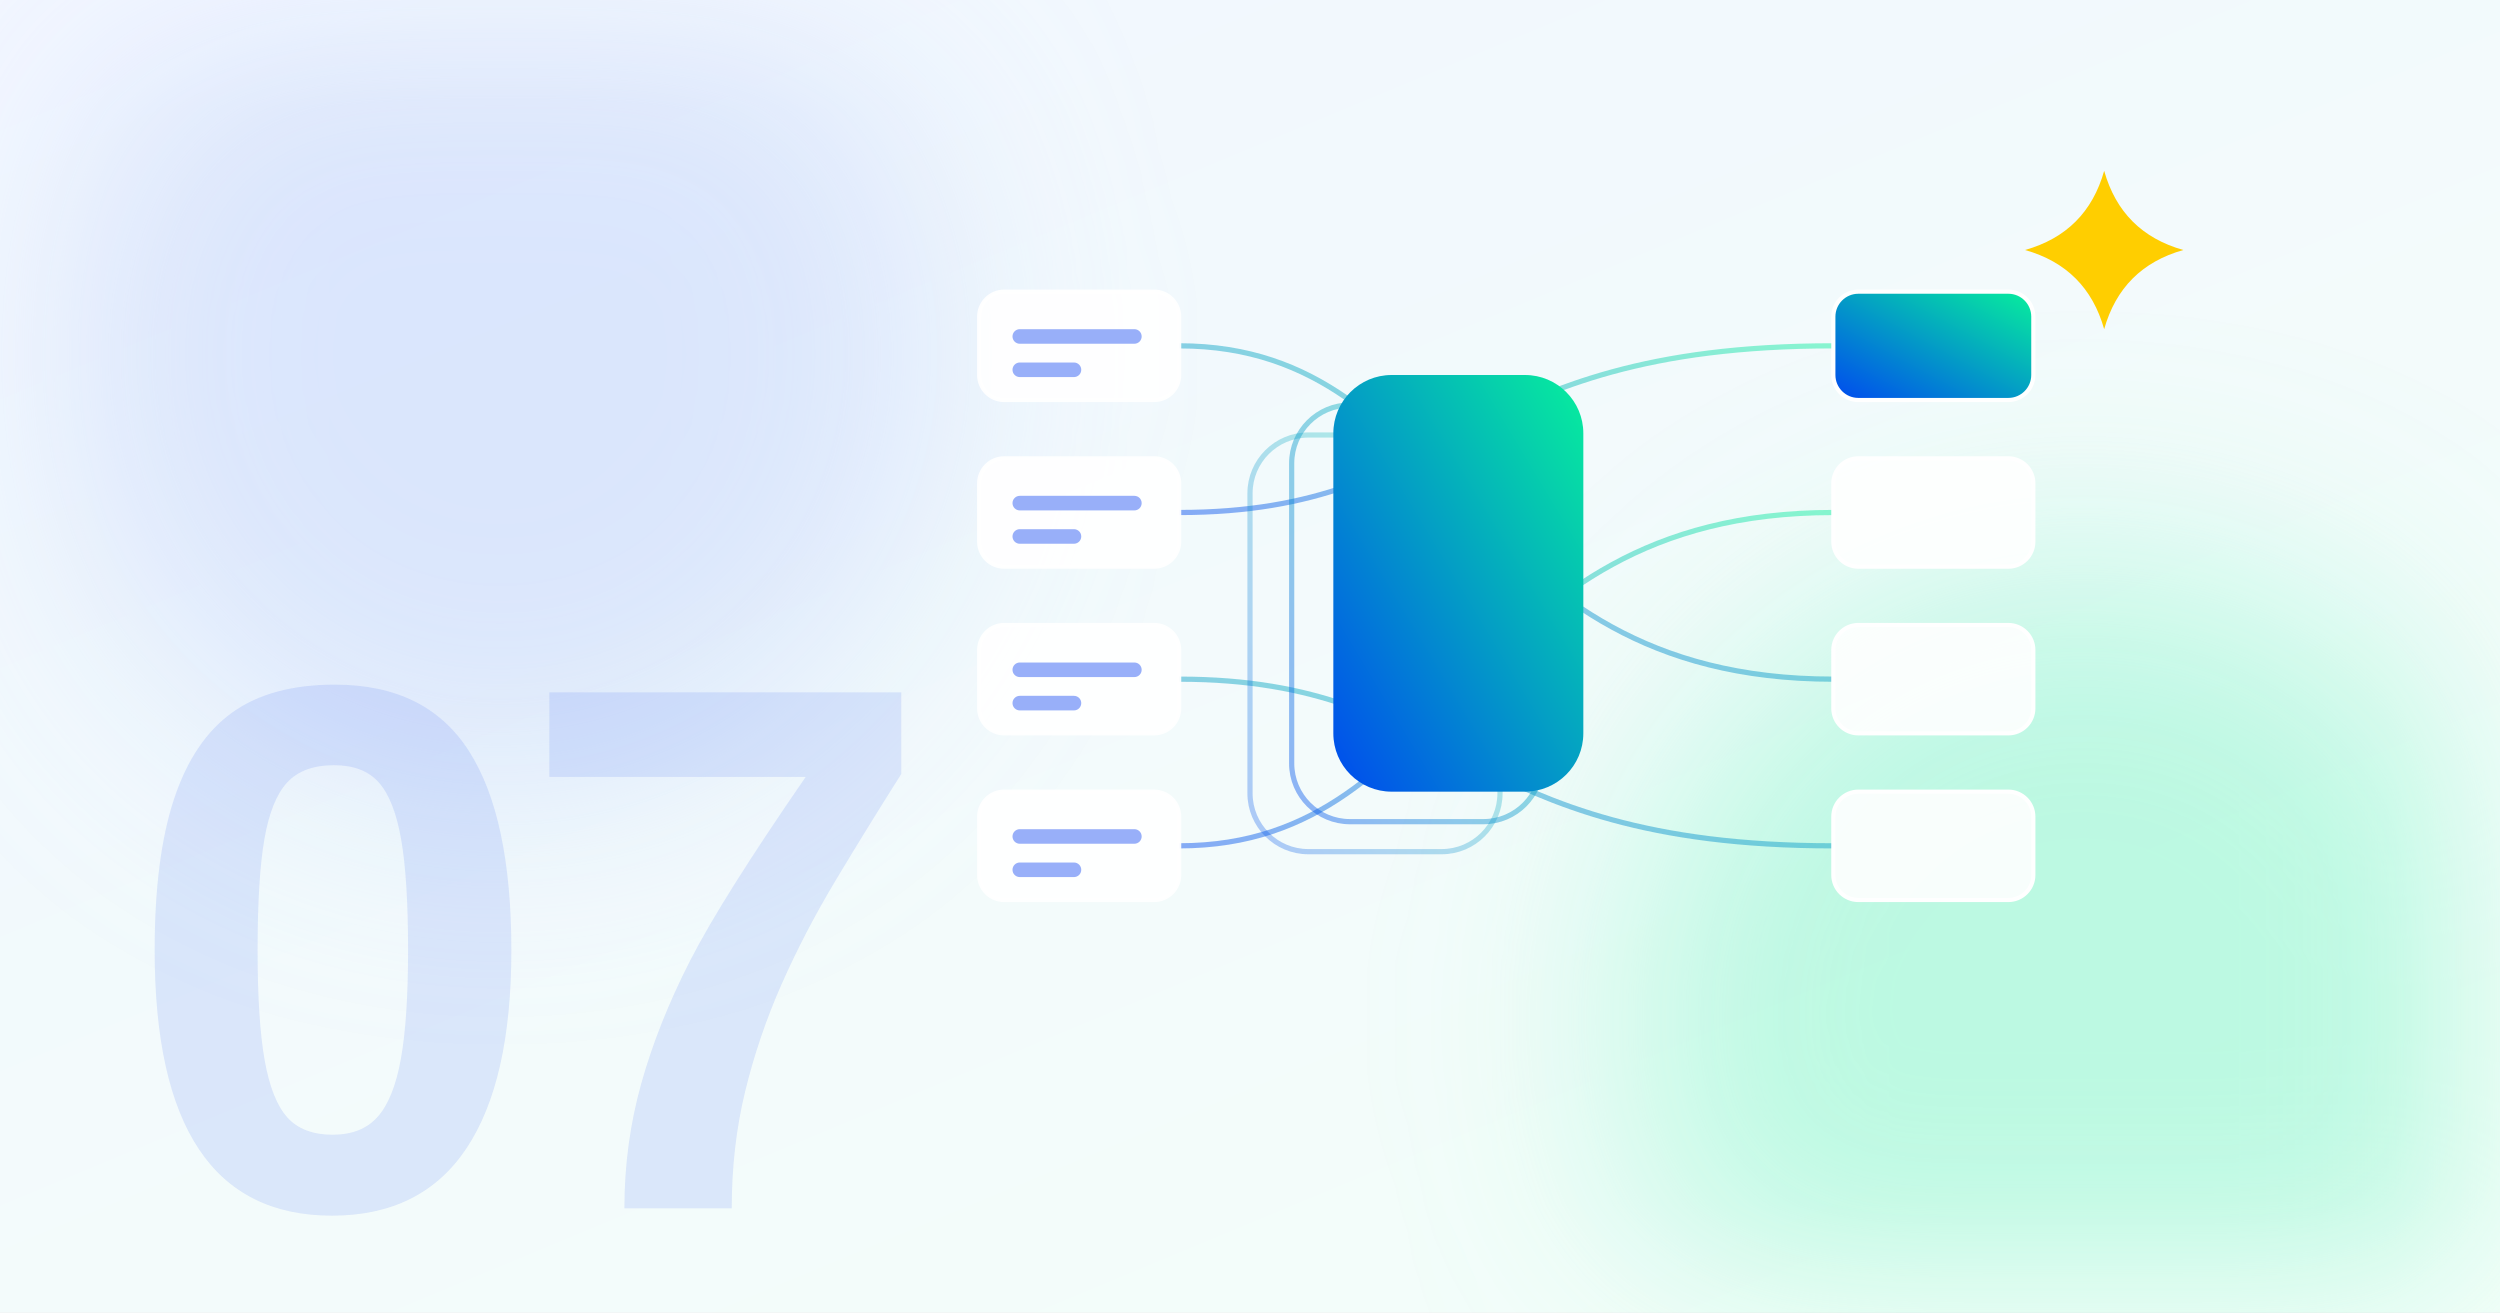
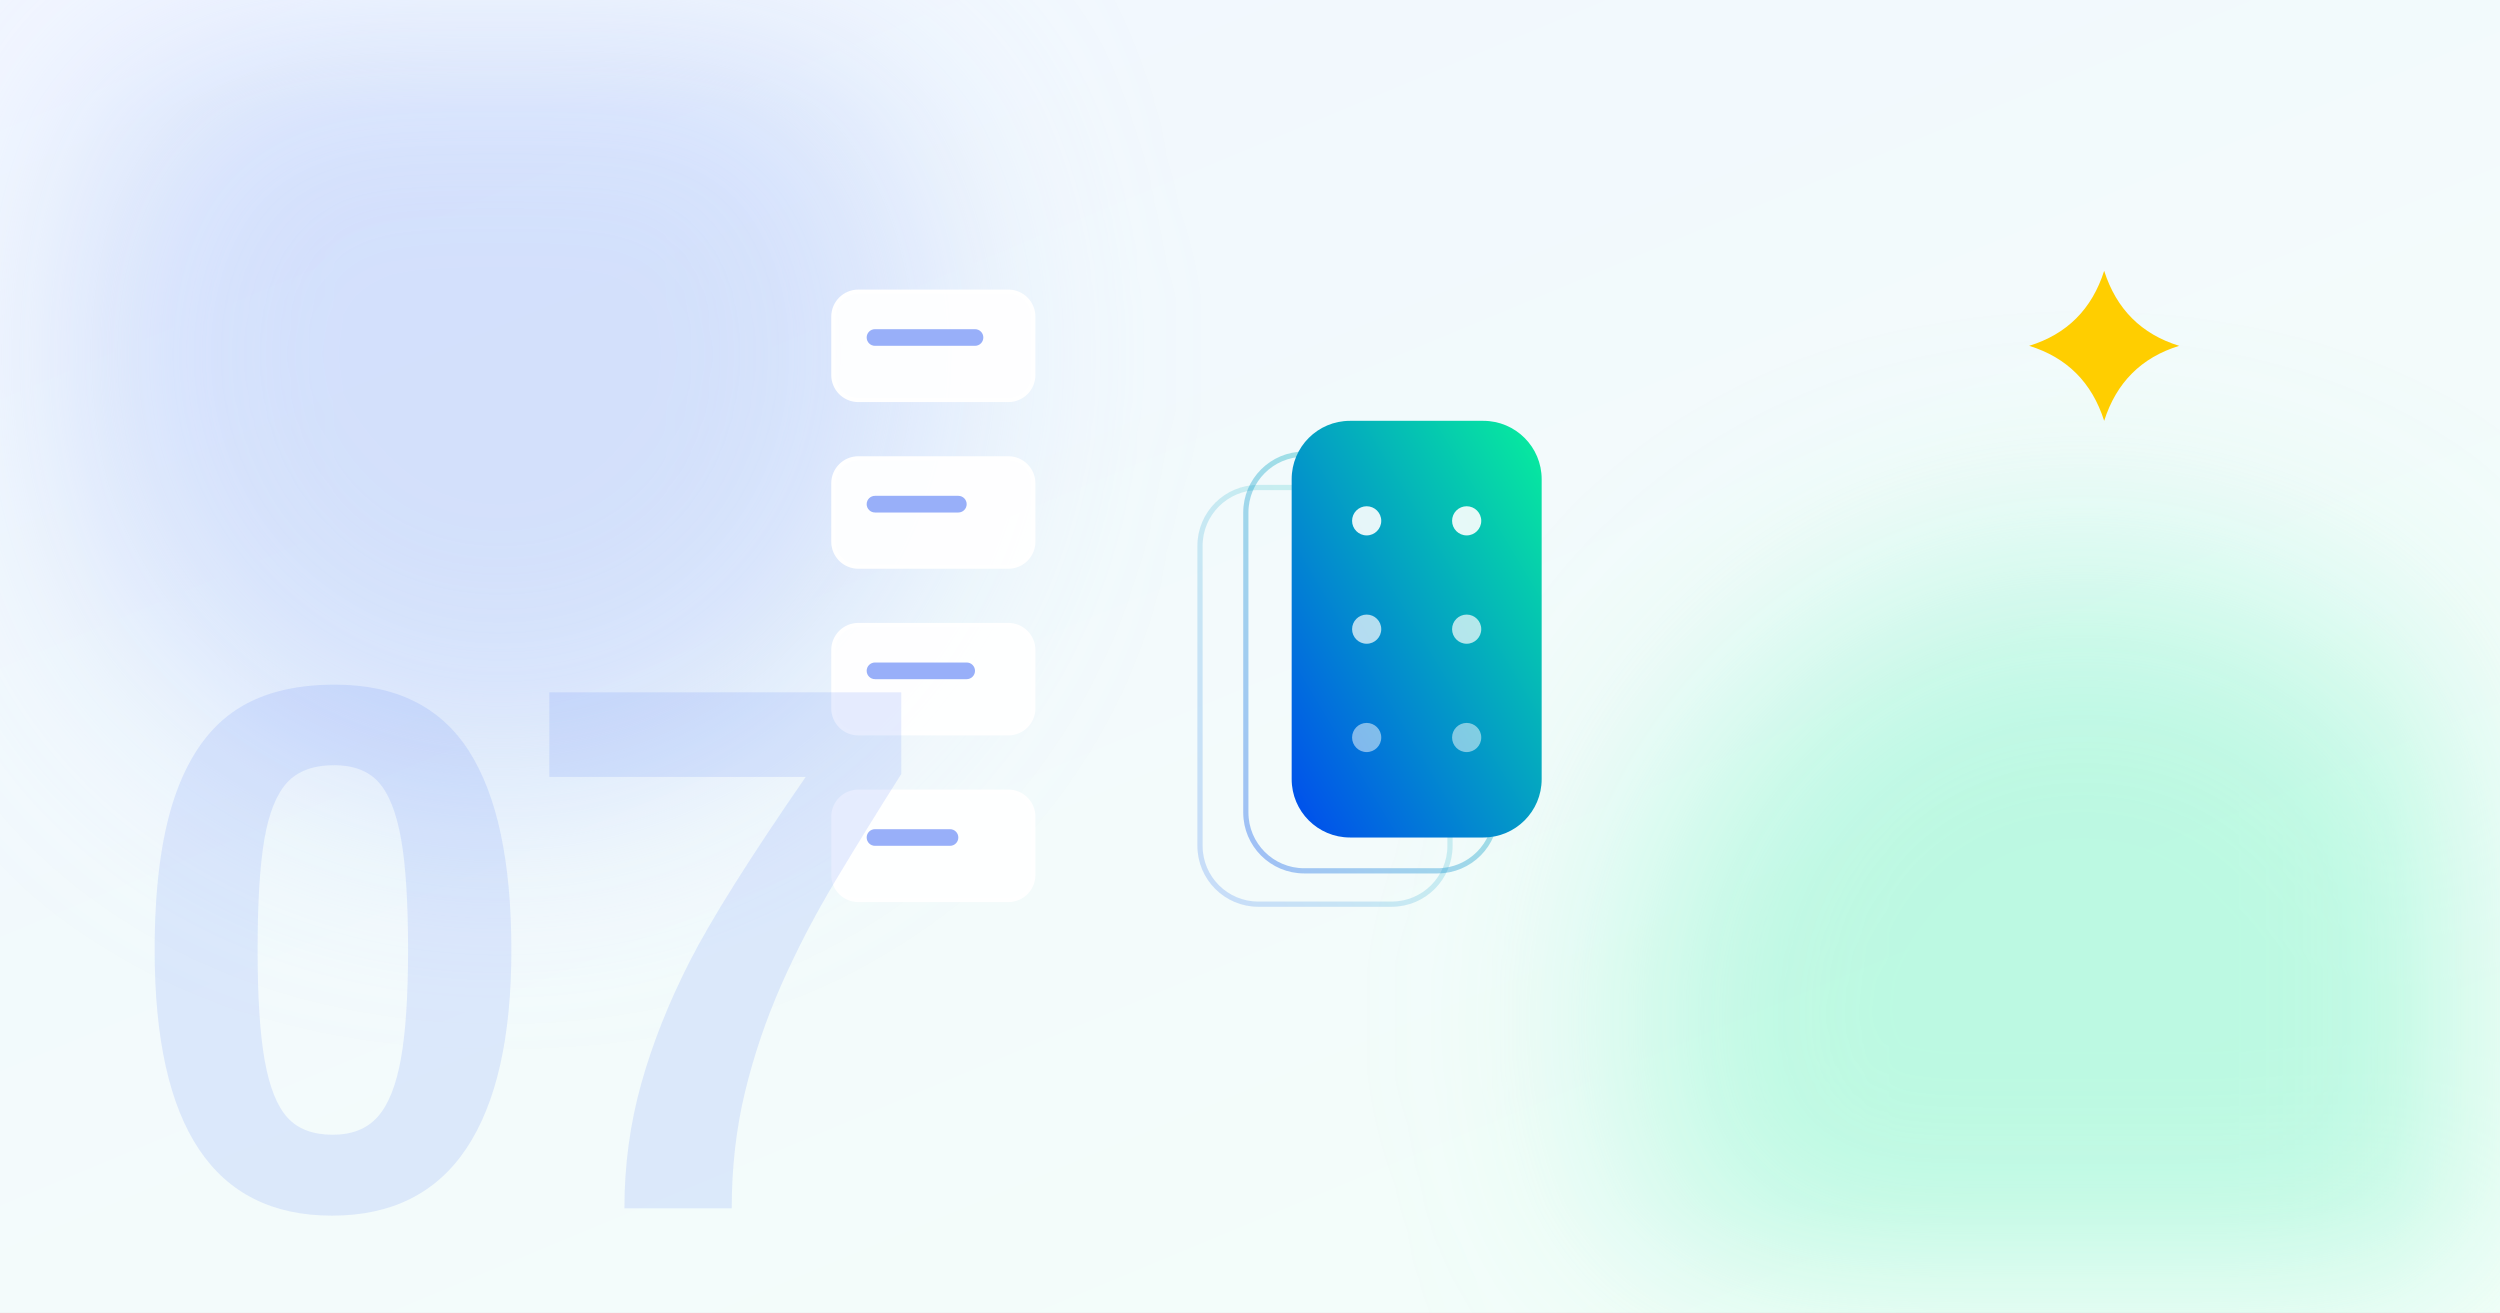
<svg xmlns="http://www.w3.org/2000/svg" viewBox="0 0 1200 630" font-family="Arial, Helvetica, sans-serif">
  <defs>
    <linearGradient id="bg" x1="0" y1="0" x2="0.8" y2="1">
      <stop offset="0" stop-color="#F2F6FF" />
      <stop offset="1" stop-color="#F3FEF9" />
    </linearGradient>
    <linearGradient id="brand" x1="0" y1="1" x2="1" y2="0">
      <stop offset="0" stop-color="#004aef" />
      <stop offset="1" stop-color="#07ef9c" />
    </linearGradient>
-     <linearGradient id="brandSoft" x1="0" y1="1" x2="1" y2="0">
-       <stop offset="0" stop-color="#7E9BF7" />
-       <stop offset="1" stop-color="#86F7CC" />
-     </linearGradient>
    <filter id="soft" x="-60%" y="-60%" width="220%" height="220%">
      <feGaussianBlur stdDeviation="55" />
    </filter>
    <style>
+       /* 12s loop: candidates thread through the model and come out in a
+          different order — the top pick earns the gradient. */
+       .c1, .c2, .c3, .c4 { stroke-dasharray: 560; stroke-dashoffset: 560; }
+       .c1 { animation: thread 12s ease-in-out infinite; animation-delay: 0.0s; }
+       .c2 { animation: thread 12s ease-in-out infinite; animation-delay: 0.5s; }
+       .c3 { animation: thread 12s ease-in-out infinite; animation-delay: 1.0s; }
+       .c4 { animation: thread 12s ease-in-out infinite; animation-delay: 1.5s; }
+       @keyframes thread {
+         0%, 12% { stroke-dashoffset: 560; }
+         34% { stroke-dashoffset: 0; }
+         84% { stroke-dashoffset: 0; }
+         92%, 100% { stroke-dashoffset: 560; }
+       }
+       .model { animation: hum 2.4s ease-in-out infinite alternate; transform-box: fill-box; transform-origin: center; }
+       @keyframes hum { from { transform: scale(1); } to { transform: scale(1.035); } }
+       .o1, .o2, .o3, .o4 { opacity: 0; transform-box: fill-box; transform-origin: center; }
+       .o1 { animation: outp 12s ease-out infinite; animation-delay: 3.6s; }
+       .o2 { animation: outp 12s ease-out infinite; animation-delay: 4.0s; }
+       .o3 { animation: outp 12s ease-out infinite; animation-delay: 4.4s; }
+       .o4 { animation: outp 12s ease-out infinite; animation-delay: 4.8s; }
+       @keyframes outp {
+         0%, 4% { opacity: 0; transform: translateX(-14px); }
+         10% { opacity: 1; transform: translateX(0); }
+         62% { opacity: 1; }
+         66%, 100% { opacity: 0; }
+       }
      .drift1 { animation: d1 18s ease-in-out infinite alternate; }
      .drift2 { animation: d2 24s ease-in-out infinite alternate; }
      @keyframes d1 { to { transform: translate(22px, -16px); } }
      @keyframes d2 { to { transform: translate(-18px, 14px); } }
-       .float { animation: fl 12s ease-in-out infinite alternate; }
-       @keyframes fl { to { transform: translateY(-12px); } }
-       .spin { animation: sp 60s linear infinite; }
-       @keyframes sp { to { transform: rotate(360deg); } }
-       .sparkle { animation: sk 6s ease-in-out infinite alternate; }
+       .sparkle { animation: sk 6s ease-in-out infinite alternate; transform-box: fill-box; transform-origin: center; }
      @keyframes sk { from { transform: scale(0.94); } to { transform: scale(1.08); } }
-       @media (prefers-reduced-motion: reduce) { * { animation: none !important; } }
- </style>
+       @media (prefers-reduced-motion: reduce) {
+         * { animation: none !important; }
+         .c1, .c2, .c3, .c4 { stroke-dashoffset: 0; }
+         .o1, .o2, .o3, .o4 { opacity: 1; }
+       }
+     </style>
  </defs>
  <rect width="1200" height="630" fill="url(#bg)" />
-   <circle class="drift1" cx="240" cy="170" r="210" fill="#C7D6FB" fill-opacity="0.55" filter="url(#soft)" />
+   <circle class="drift1" cx="240" cy="170" r="210" fill="#C7D6FB" fill-opacity="0.7" filter="url(#soft)" />
  <circle class="drift2" cx="1000" cy="490" r="220" fill="#86F7CC" fill-opacity="0.5" filter="url(#soft)" />
-   <path d="M 566 166 C 700 166, 700 326, 880 326" fill="none" stroke="url(#brand)" stroke-opacity="0.45" stroke-width="2.5" />
-   <path d="M 566 246 C 700 246, 700 166, 880 166" fill="none" stroke="url(#brand)" stroke-opacity="0.45" stroke-width="2.5" />
-   <path d="M 566 326 C 700 326, 700 406, 880 406" fill="none" stroke="url(#brand)" stroke-opacity="0.45" stroke-width="2.5" />
-   <path d="M 566 406 C 700 406, 700 246, 880 246" fill="none" stroke="url(#brand)" stroke-opacity="0.45" stroke-width="2.5" />
-   <rect x="600" y="208.8" width="120" height="200" rx="28" fill="none" stroke="url(#brand)" stroke-opacity="0.29" stroke-width="2.5" />
-   <rect x="620" y="194.4" width="120" height="200" rx="28" fill="none" stroke="url(#brand)" stroke-opacity="0.42" stroke-width="2.5" />
-   <rect x="640" y="180" width="120" height="200" rx="28" fill="url(#brand)" />
-   <rect x="470" y="140" width="96" height="52" rx="12" fill="#FFFFFF" fill-opacity="0.92" stroke="#FFFFFF" stroke-opacity="0.95" stroke-width="2" />
-   <rect x="486" y="158" width="62" height="7" rx="3.5" fill="#7E9BF7" fill-opacity="0.8" />
-   <rect x="486" y="174" width="33" height="7" rx="3.5" fill="#7E9BF7" fill-opacity="0.8" />
-   <rect x="470" y="220" width="96" height="52" rx="12" fill="#FFFFFF" fill-opacity="0.92" stroke="#FFFFFF" stroke-opacity="0.95" stroke-width="2" />
-   <rect x="486" y="238" width="62" height="7" rx="3.5" fill="#7E9BF7" fill-opacity="0.8" />
-   <rect x="486" y="254" width="33" height="7" rx="3.5" fill="#7E9BF7" fill-opacity="0.8" />
-   <rect x="470" y="300" width="96" height="52" rx="12" fill="#FFFFFF" fill-opacity="0.92" stroke="#FFFFFF" stroke-opacity="0.95" stroke-width="2" />
-   <rect x="486" y="318" width="62" height="7" rx="3.5" fill="#7E9BF7" fill-opacity="0.8" />
-   <rect x="486" y="334" width="33" height="7" rx="3.5" fill="#7E9BF7" fill-opacity="0.8" />
-   <rect x="470" y="380" width="96" height="52" rx="12" fill="#FFFFFF" fill-opacity="0.92" stroke="#FFFFFF" stroke-opacity="0.95" stroke-width="2" />
-   <rect x="486" y="398" width="62" height="7" rx="3.5" fill="#7E9BF7" fill-opacity="0.8" />
-   <rect x="486" y="414" width="33" height="7" rx="3.5" fill="#7E9BF7" fill-opacity="0.8" />
-   <rect x="880" y="140" width="96" height="52" rx="12" fill="url(#brand)" fill-opacity="1" stroke="#FFFFFF" stroke-width="2" />
-   <rect x="880" y="220" width="96" height="52" rx="12" fill="#FFFFFF" fill-opacity="0.9" stroke="#FFFFFF" stroke-width="2" />
-   <rect x="880" y="300" width="96" height="52" rx="12" fill="#FFFFFF" fill-opacity="0.9" stroke="#FFFFFF" stroke-width="2" />
-   <rect x="880" y="380" width="96" height="52" rx="12" fill="#FFFFFF" fill-opacity="0.9" stroke="#FFFFFF" stroke-width="2" />
-   <g class="sparkle" style="transform-origin:1010px 120px">
-     <path d="M 1010 82 Q 1018.36 111.64 1048 120 Q 1018.36 128.36 1010 158 Q 1001.64 128.36 972 120 Q 1001.64 111.64 1010 82 Z" fill="#ffce00" />
+   <path class="c1" d="M 496 166 C 640 166, 640 246, 790 246" fill="none" stroke="url(#brand)" stroke-opacity="0.5" stroke-width="2.5" />
+   <path class="c2" d="M 496 246 C 640 246, 640 166, 790 166" fill="none" stroke="url(#brand)" stroke-opacity="0.5" stroke-width="2.5" />
+   <path class="c3" d="M 496 326 C 640 326, 640 406, 790 406" fill="none" stroke="url(#brand)" stroke-opacity="0.5" stroke-width="2.5" />
+   <path class="c4" d="M 496 406 C 640 406, 640 326, 790 326" fill="none" stroke="url(#brand)" stroke-opacity="0.5" stroke-width="2.5" />
+   <g>
+     <rect x="400" y="140" width="96" height="52" rx="12" fill="#FFFFFF" fill-opacity="0.94" stroke="#FFFFFF" stroke-width="2" />
+     <rect x="416" y="158" width="56" height="8" rx="4" fill="#7E9BF7" fill-opacity="0.8" />
+     <rect x="400" y="220" width="96" height="52" rx="12" fill="#FFFFFF" fill-opacity="0.94" stroke="#FFFFFF" stroke-width="2" />
+     <rect x="416" y="238" width="48" height="8" rx="4" fill="#7E9BF7" fill-opacity="0.8" />
+     <rect x="400" y="300" width="96" height="52" rx="12" fill="#FFFFFF" fill-opacity="0.94" stroke="#FFFFFF" stroke-width="2" />
+     <rect x="416" y="318" width="52" height="8" rx="4" fill="#7E9BF7" fill-opacity="0.8" />
+     <rect x="400" y="380" width="96" height="52" rx="12" fill="#FFFFFF" fill-opacity="0.94" stroke="#FFFFFF" stroke-width="2" />
+     <rect x="416" y="398" width="44" height="8" rx="4" fill="#7E9BF7" fill-opacity="0.8" />
  </g>
-   <text x="60" y="580" font-size="360" font-weight="700" fill="#2E62F1" fill-opacity="0.13" letter-spacing="-12">07</text>
+   <rect x="576" y="234" width="120" height="200" rx="28" fill="none" stroke="url(#brand)" stroke-opacity="0.18" stroke-width="2.5" />
+   <rect x="598" y="218" width="120" height="200" rx="28" fill="none" stroke="url(#brand)" stroke-opacity="0.34" stroke-width="2.5" />
+   <g class="model">
+     <rect x="620" y="202" width="120" height="200" rx="28" fill="url(#brand)" />
+     <circle cx="656" cy="250" r="7" fill="#FFFFFF" fill-opacity="0.9" />
+     <circle cx="704" cy="250" r="7" fill="#FFFFFF" fill-opacity="0.9" />
+     <circle cx="656" cy="302" r="7" fill="#FFFFFF" fill-opacity="0.7" />
+     <circle cx="704" cy="302" r="7" fill="#FFFFFF" fill-opacity="0.7" />
+     <circle cx="656" cy="354" r="7" fill="#FFFFFF" fill-opacity="0.5" />
+     <circle cx="704" cy="354" r="7" fill="#FFFFFF" fill-opacity="0.5" />
+   </g>
+   <g class="o1">
+     <rect x="790" y="140" width="96" height="52" rx="12" fill="url(#brand)" />
+     <rect x="806" y="158" width="48" height="8" rx="4" fill="#FFFFFF" fill-opacity="0.92" />
+   </g>
+   <g class="o2">
+     <rect x="790" y="220" width="96" height="52" rx="12" fill="#FFFFFF" fill-opacity="0.94" stroke="#FFFFFF" stroke-width="2" />
+     <rect x="806" y="238" width="56" height="8" rx="4" fill="#7E9BF7" fill-opacity="0.8" />
+   </g>
+   <g class="o3">
+     <rect x="790" y="300" width="96" height="52" rx="12" fill="#FFFFFF" fill-opacity="0.94" stroke="#FFFFFF" stroke-width="2" />
+     <rect x="806" y="318" width="44" height="8" rx="4" fill="#7E9BF7" fill-opacity="0.8" />
+   </g>
+   <g class="o4">
+     <rect x="790" y="380" width="96" height="52" rx="12" fill="#FFFFFF" fill-opacity="0.94" stroke="#FFFFFF" stroke-width="2" />
+     <rect x="806" y="398" width="52" height="8" rx="4" fill="#7E9BF7" fill-opacity="0.8" />
+   </g>
+   <g class="sparkle">
+     <path d="M 1010 130 Q 1018.8 157.6 1046 166 Q 1018.8 174.4 1010 202 Q 1001.2 174.4 974 166 Q 1001.2 157.6 1010 130 Z" fill="#ffce00" />
+   </g>
+   <text x="60" y="580" font-size="360" font-weight="700" fill="#2E62F1" fill-opacity="0.12" letter-spacing="-12">07</text>
</svg>
